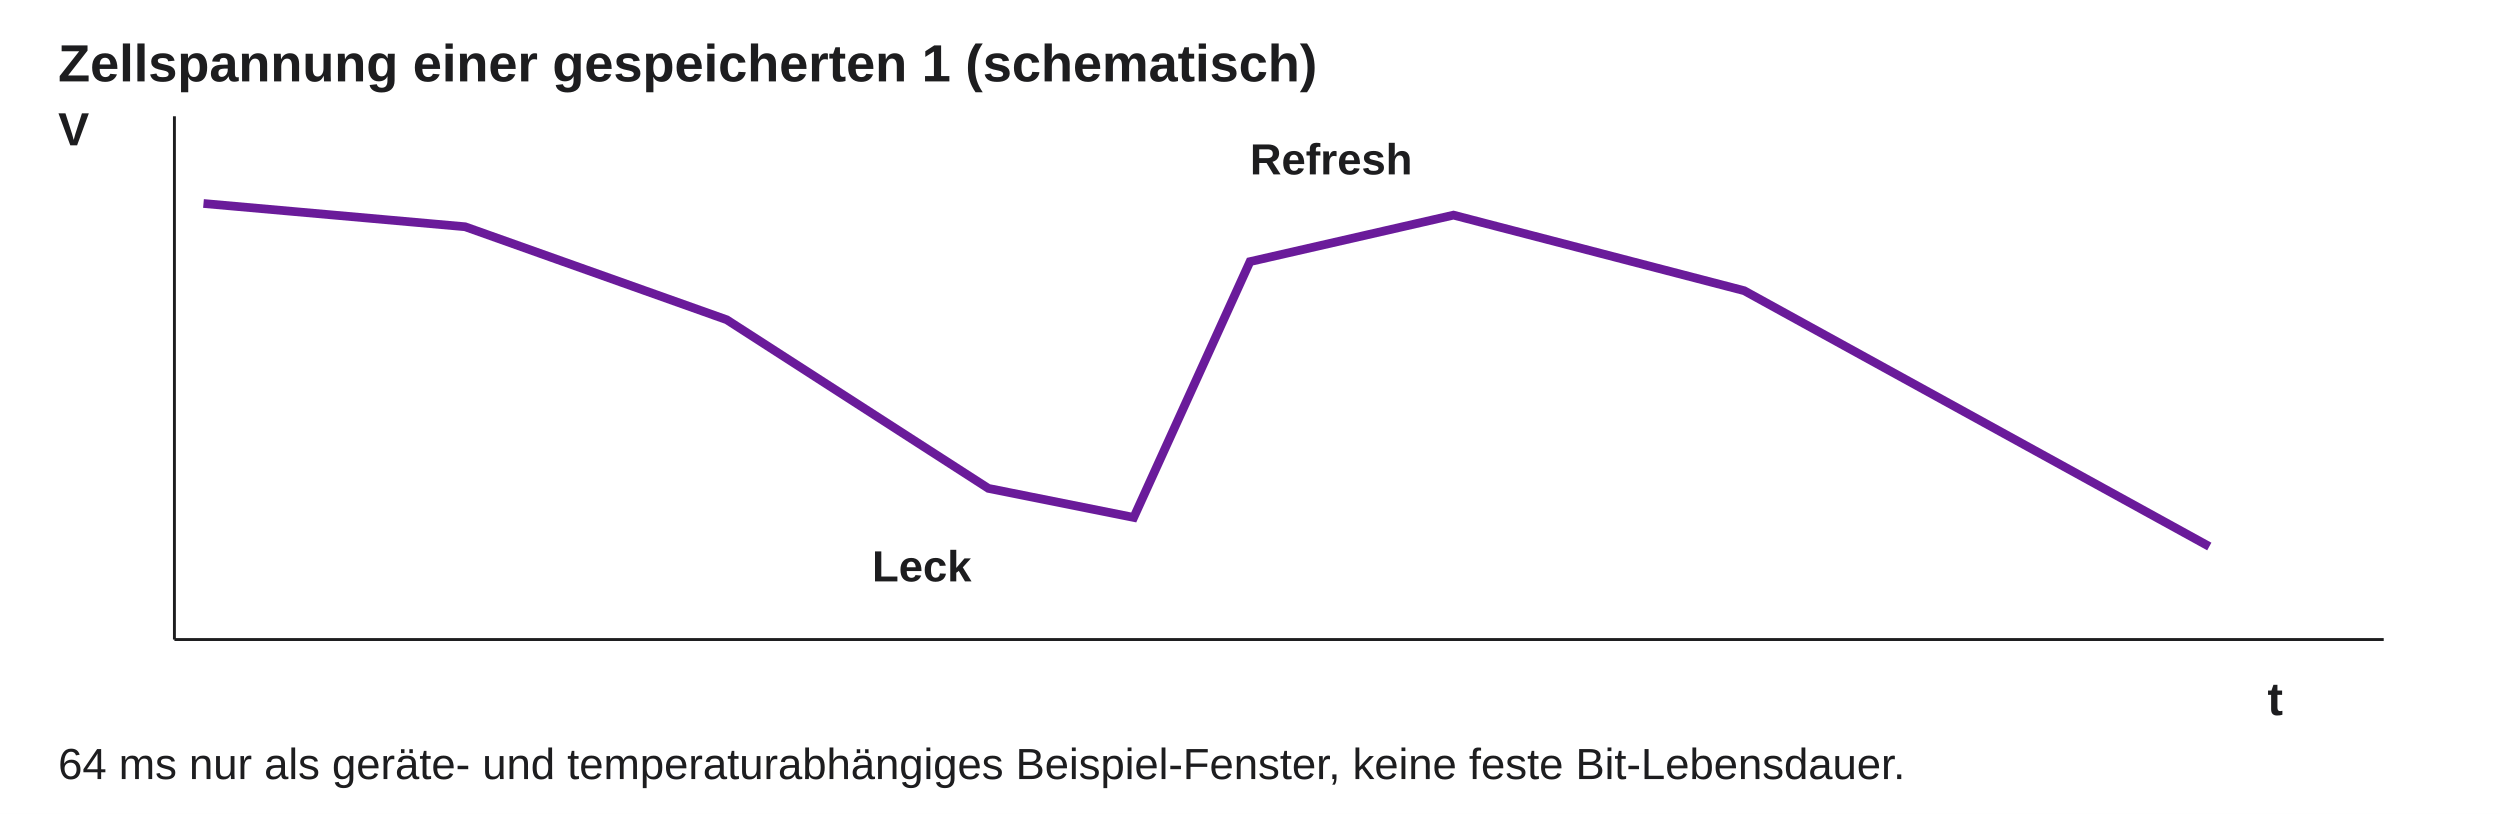
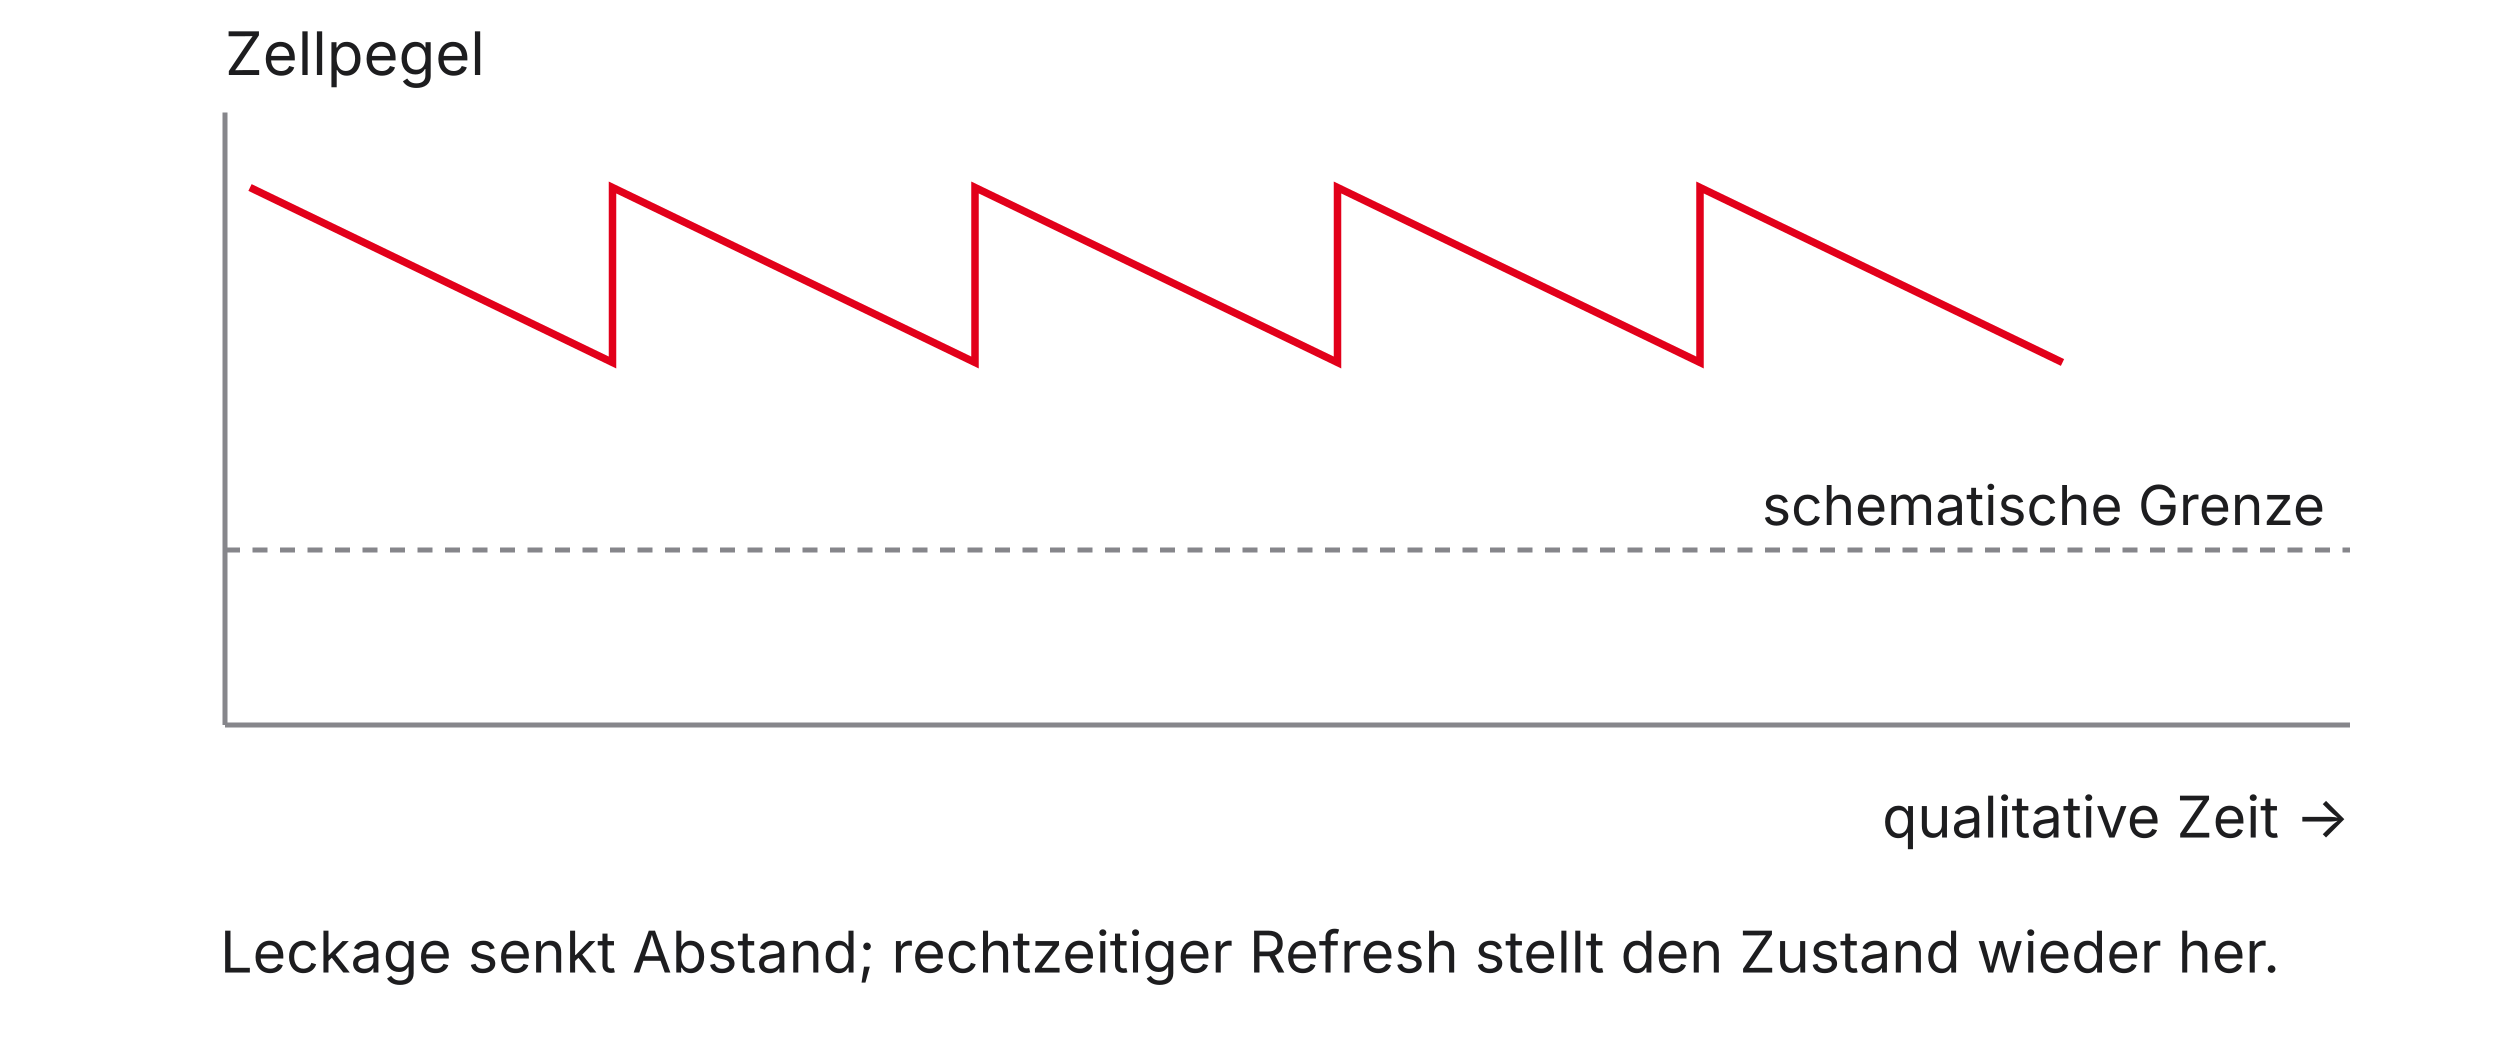
- <svg xmlns="http://www.w3.org/2000/svg" viewBox="0 0 860 280" width="860" height="280">
-   <rect width="860" height="280" fill="#FFFFFF" />
-   <style>text{font-family:Arial,Helvetica,sans-serif;fill:#1D1D1F}</style>
-   <text x="20" y="28" font-size="18" font-weight="600" fill="#1D1D1F" text-anchor="start">Zellspannung einer gespeicherten 1  (schematisch)</text>
-   <line x1="60" y1="40" x2="60" y2="220" stroke="#1D1D1F" />
-   <line x1="60" y1="220" x2="820" y2="220" stroke="#1D1D1F" />
-   <text x="20" y="50" font-size="16" font-weight="600" fill="#1D1D1F" text-anchor="start">V</text>
-   <text x="780" y="246" font-size="16" font-weight="600" fill="#1D1D1F" text-anchor="start">t</text>
-   <polyline points="70,70 160,78 250,110 340,168 390,178 430,90 500,74 600,100 700,155 760,188" fill="none" stroke="#6A1B9A" stroke-width="3" />
-   <text x="300" y="200" font-size="15" font-weight="600" fill="#6A1B9A" text-anchor="start">Leck</text>
-   <text x="430" y="60" font-size="15" font-weight="600" fill="#E65100" text-anchor="start">Refresh</text>
-   <text x="20" y="268" font-size="15" font-weight="400" fill="#5F6368" text-anchor="start">64 ms nur als geräte- und temperaturabhängiges Beispiel-Fenster, keine feste Bit-Lebensdauer.</text>
+ <svg xmlns="http://www.w3.org/2000/svg" width="1000" height="420" viewBox="0 0 1000 420" role="img" aria-labelledby="title">
+   <style>text{font-family:Inter,Arial,Helvetica,sans-serif;font-weight:400}</style>
+   <defs>
+     <marker id="arrow" markerWidth="10" markerHeight="10" refX="8" refY="3" orient="auto" markerUnits="strokeWidth">
+       <path d="M0,0 L8,3 L0,6" fill="#1D1D1F" />
+     </marker>
+   </defs>
+   <rect width="1000" height="420" fill="#FFFFFF" />
+   <line x1="90" y1="290" x2="940" y2="290" stroke="#86868B" stroke-width="2" />
+   <line x1="90" y1="290" x2="90" y2="45" stroke="#86868B" stroke-width="2" />
+   <text x="90" y="30" font-size="24" fill="#1D1D1F" text-anchor="start">Zellpegel</text>
+   <polyline points="100.000,75.000 245.000,145.000 245.000,75.000 390.000,145.000 390.000,75.000 535.000,145.000 535.000,75.000 680.000,145.000 680.000,75.000 825.000,145.000" fill="none" stroke="#E2001A" stroke-width="3" />
+   <line x1="90" y1="220" x2="940" y2="220" stroke="#86868B" stroke-width="2" stroke-dasharray="6 5" />
+   <text x="930" y="210" font-size="22" fill="#1D1D1F" text-anchor="end">schematische Grenze</text>
+   <text x="940" y="335" font-size="23" fill="#1D1D1F" text-anchor="end">qualitative Zeit →</text>
+   <text x="500" y="389" font-size="23" fill="#1D1D1F" text-anchor="middle">Leckage senkt Abstand; rechtzeitiger Refresh stellt den Zustand wieder her.</text>
</svg>
